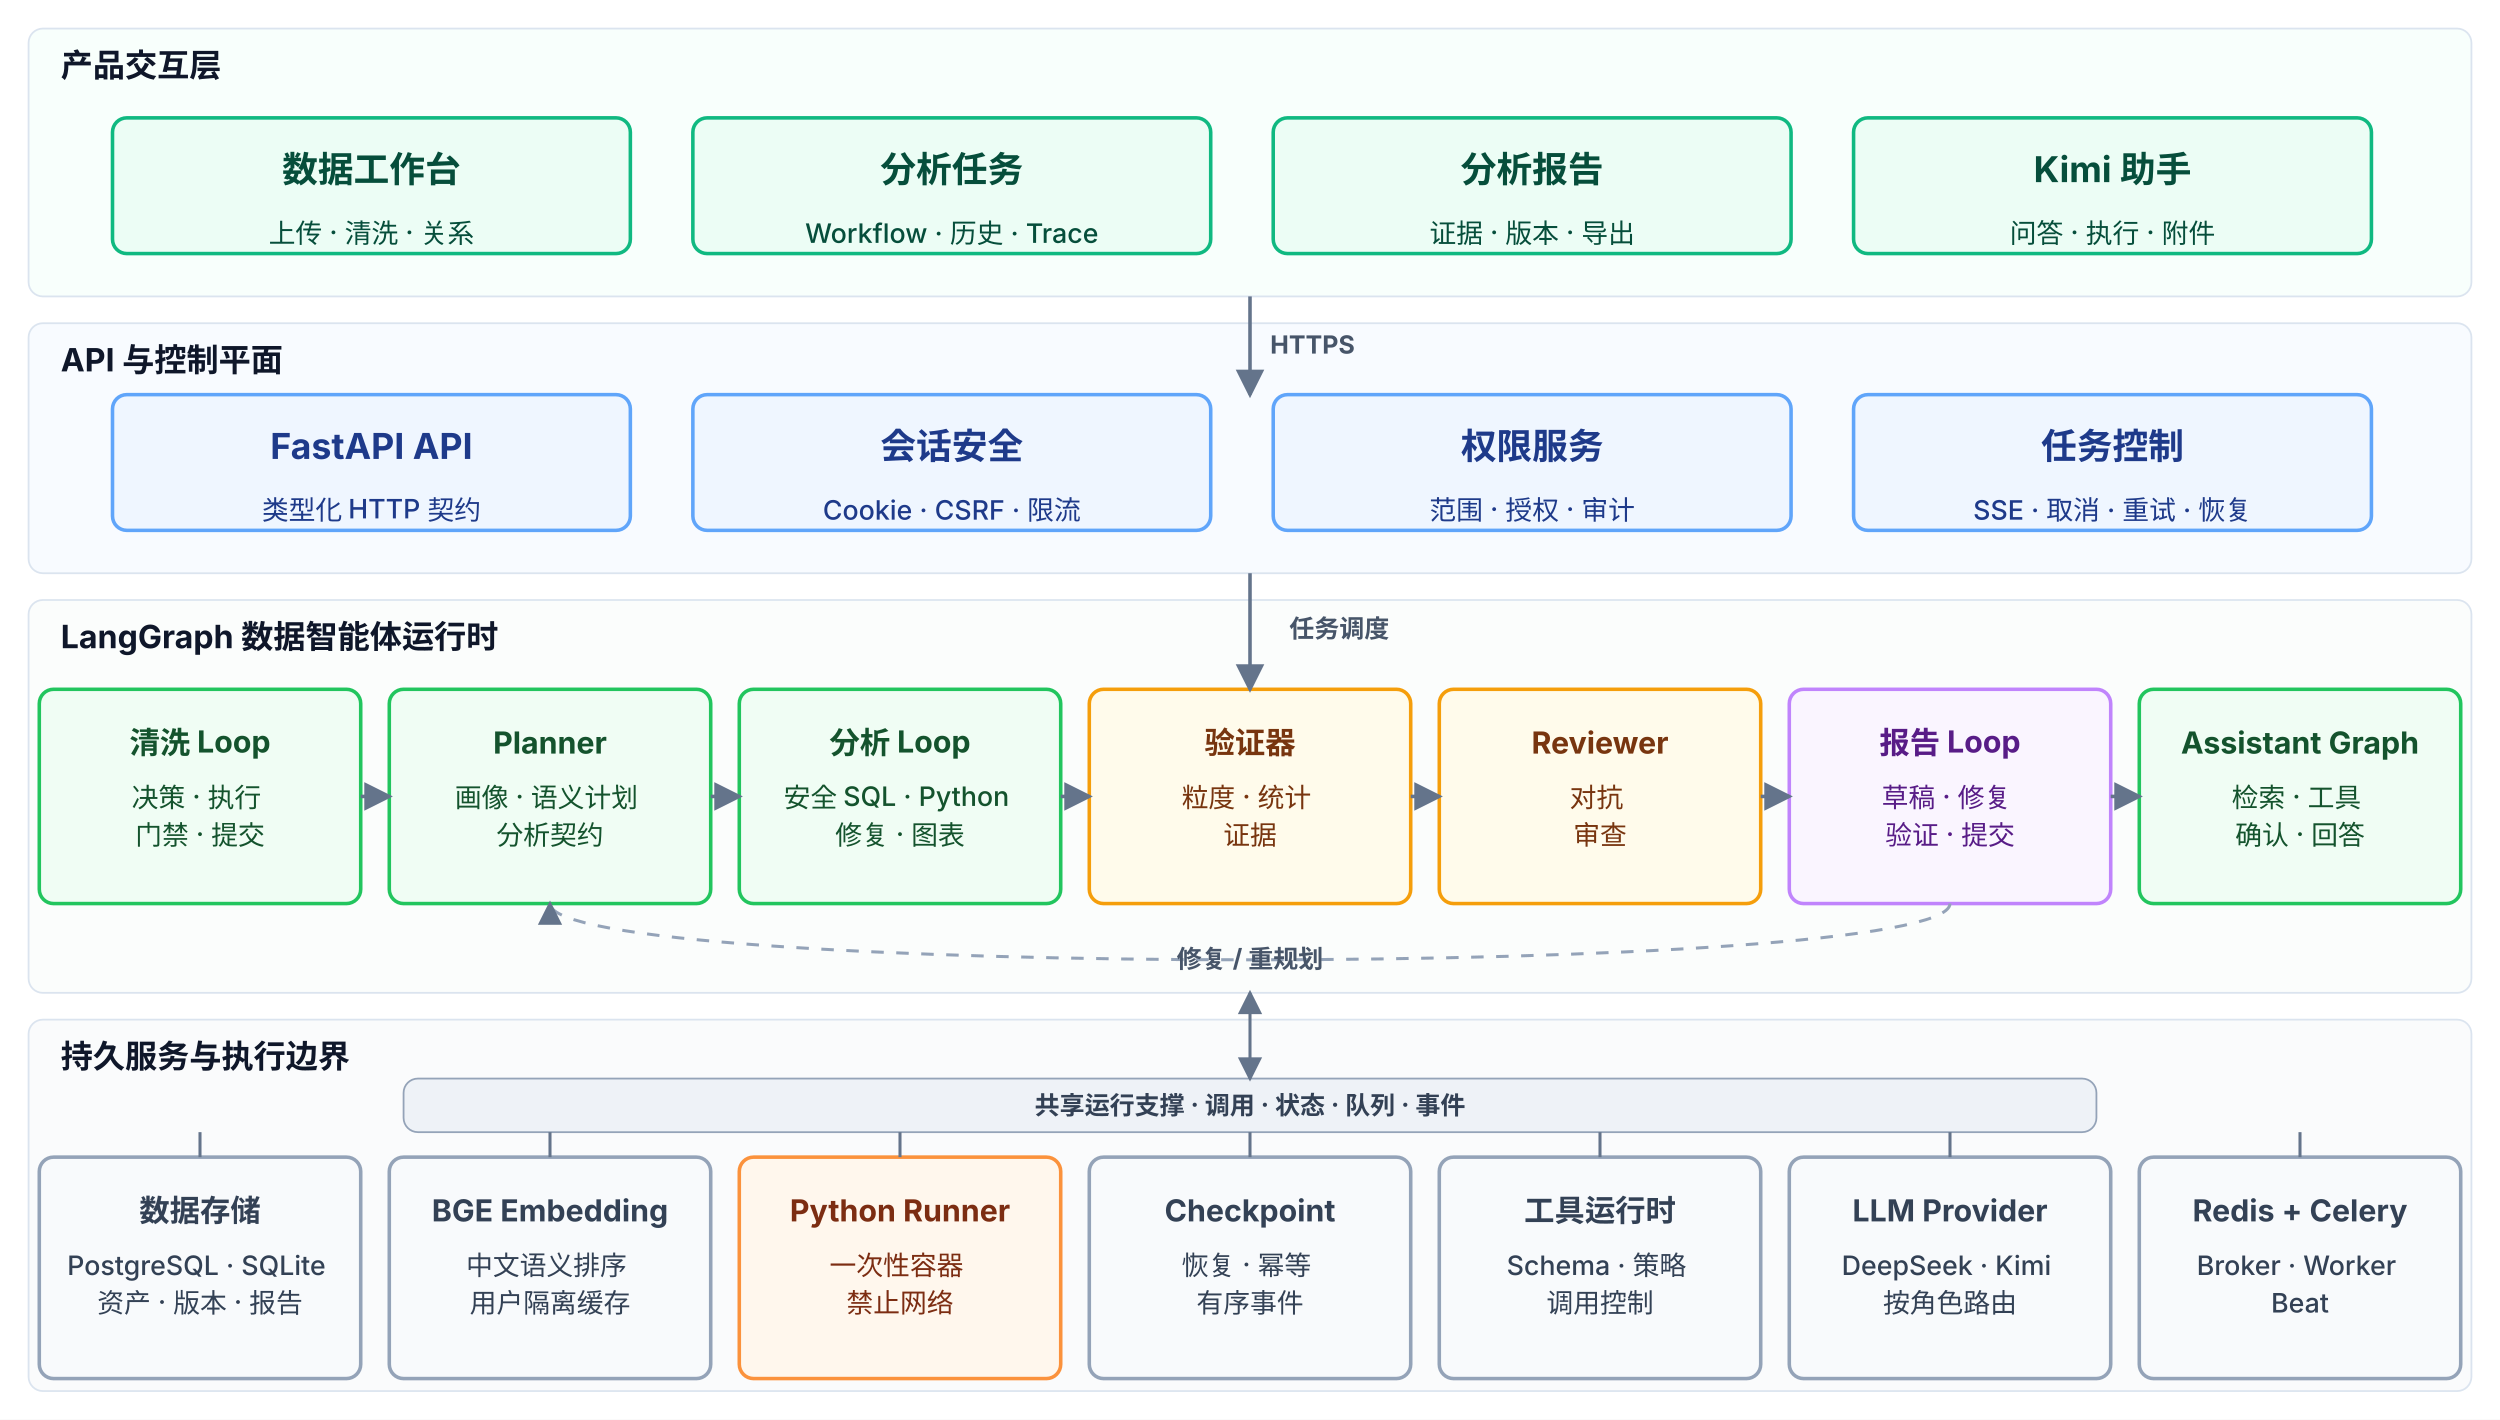
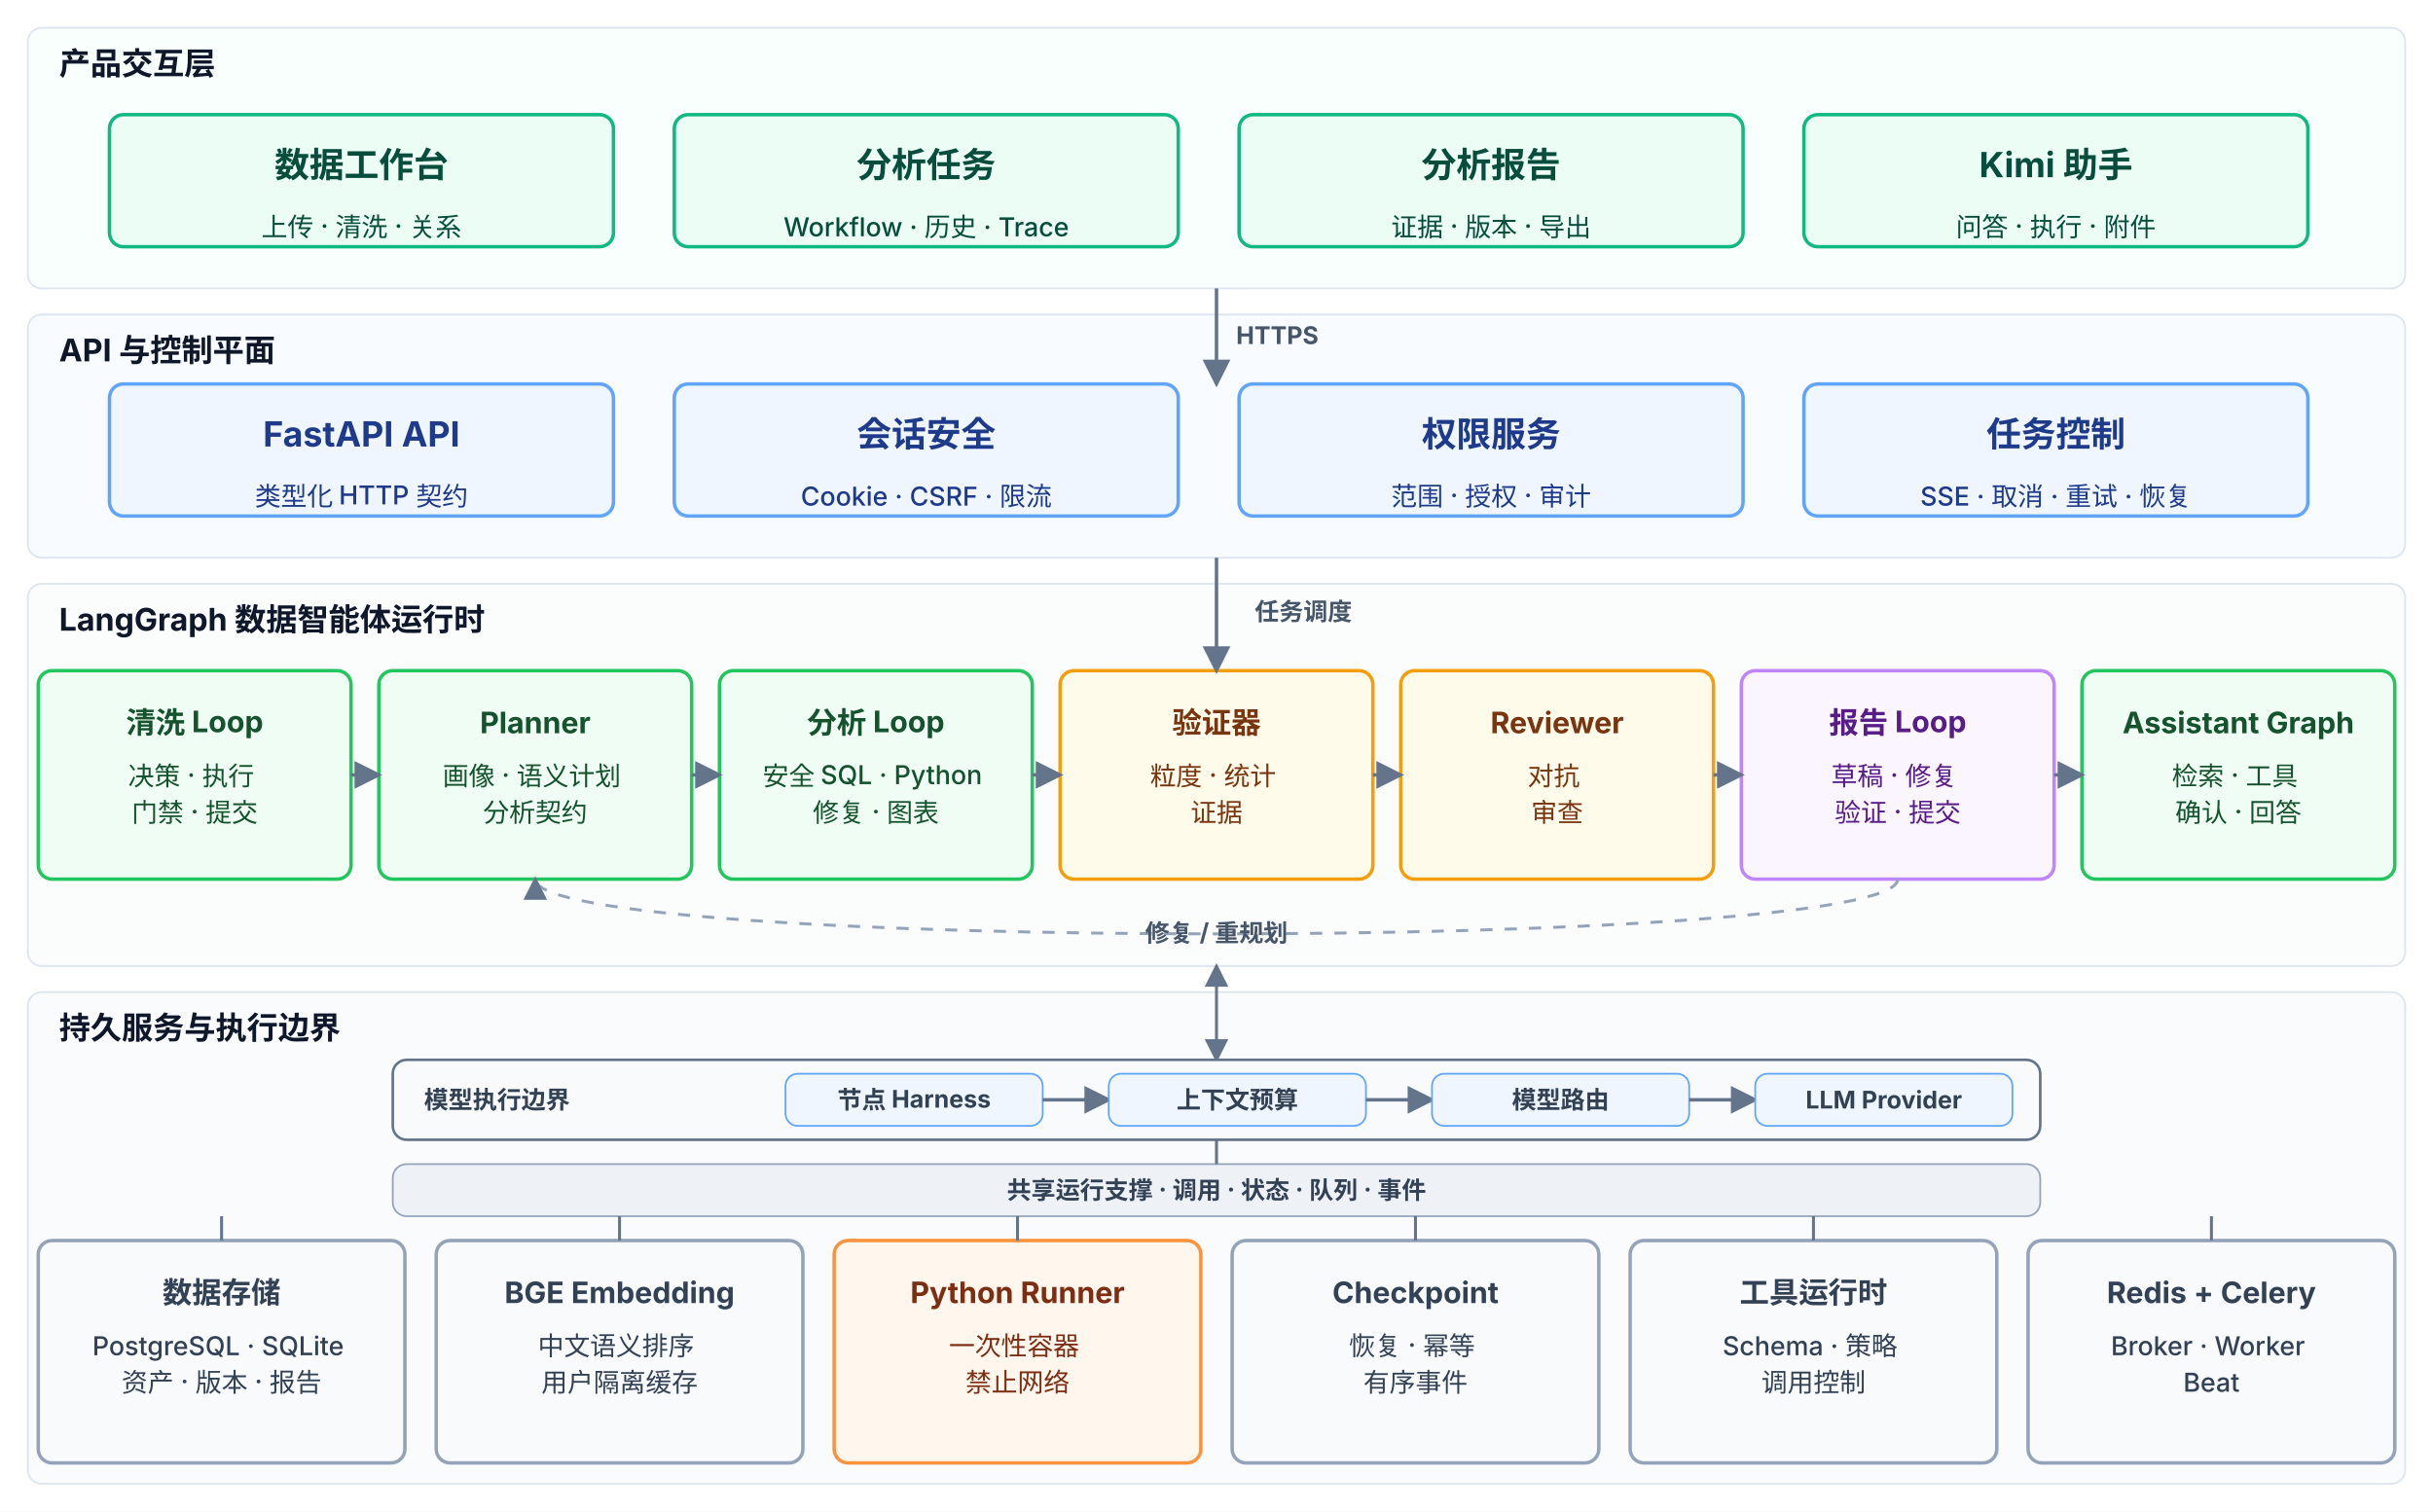
- <svg xmlns="http://www.w3.org/2000/svg" width="1400" height="795" viewBox="0 0 1400 795" role="img" aria-labelledby="title desc">
+ <svg xmlns="http://www.w3.org/2000/svg" width="1400" height="870" viewBox="0 0 1400 870" role="img" aria-labelledby="title desc">
  <defs>
    <marker id="arrow" markerWidth="8" markerHeight="8" refX="7" refY="4" orient="auto-start-reverse" markerUnits="strokeWidth">
      <path d="M0,0 L8,4 L0,8 Z" fill="#64748b" />
    </marker>
    <style>
      text { font-family: Inter, "Segoe UI", "Microsoft YaHei", Arial, sans-serif; }
      .layer { font-size: 18px; font-weight: 700; fill: #0f172a; }
      .card-title { font-weight: 700; }
      .card-detail { font-size: 15px; font-weight: 500; }
      .arrow { stroke: #64748b; stroke-width: 2; fill: none; }
      .arrow.muted { stroke: #94a3b8; stroke-width: 1.7; }
      .shared-connection { stroke: #64748b; stroke-width: 1.7; fill: none; }
      .flow-label { font-size: 14px; font-weight: 700; fill: #475569; }
      .service-bus { font-size: 14px; font-weight: 700; fill: #334155; }
    </style>
  </defs>
-   <rect width="1400" height="795" fill="#ffffff" />
+   <rect width="1400" height="870" fill="#ffffff" />
  <rect x="16" y="16" width="1368" height="150" rx="8" fill="#f8fffc" stroke="#dbe4ef" />
  <text x="34" y="43" class="layer">产品交互层</text>
  <rect x="16" y="181" width="1368" height="140" rx="8" fill="#f8fbff" stroke="#dbe4ef" />
  <text x="34" y="208" class="layer">API 与控制平面</text>
  <rect x="16" y="336" width="1368" height="220" rx="8" fill="#fbfdfc" stroke="#dbe4ef" />
  <text x="34" y="363" class="layer">LangGraph 数据智能体运行时</text>
-   <rect x="16" y="571" width="1368" height="208" rx="8" fill="#fafbfc" stroke="#dbe4ef" />
+   <rect x="16" y="571" width="1368" height="283" rx="8" fill="#fafbfc" stroke="#dbe4ef" />
  <text x="34" y="598" class="layer">持久服务与执行边界</text>
  <rect x="63" y="66" width="290" height="76" rx="8" fill="#ecfdf5" stroke="#10b981" stroke-width="2" />
  <text x="208" y="102" text-anchor="middle" class="card-title" font-size="20" fill="#064e3b">数据工作台</text>
  <text text-anchor="middle" class="card-detail" fill="#064e3b">
    <tspan x="208" y="136">上传 · 清洗 · 关系</tspan>
  </text>
  <rect x="388" y="66" width="290" height="76" rx="8" fill="#ecfdf5" stroke="#10b981" stroke-width="2" />
  <text x="533" y="102" text-anchor="middle" class="card-title" font-size="20" fill="#064e3b">分析任务</text>
  <text text-anchor="middle" class="card-detail" fill="#064e3b">
    <tspan x="533" y="136">Workflow · 历史 · Trace</tspan>
  </text>
  <rect x="713" y="66" width="290" height="76" rx="8" fill="#ecfdf5" stroke="#10b981" stroke-width="2" />
  <text x="858" y="102" text-anchor="middle" class="card-title" font-size="20" fill="#064e3b">分析报告</text>
  <text text-anchor="middle" class="card-detail" fill="#064e3b">
    <tspan x="858" y="136">证据 · 版本 · 导出</tspan>
  </text>
  <rect x="1038" y="66" width="290" height="76" rx="8" fill="#ecfdf5" stroke="#10b981" stroke-width="2" />
  <text x="1183" y="102" text-anchor="middle" class="card-title" font-size="20" fill="#064e3b">Kimi 助手</text>
  <text text-anchor="middle" class="card-detail" fill="#064e3b">
    <tspan x="1183" y="136">问答 · 执行 · 附件</tspan>
  </text>
  <rect x="63" y="221" width="290" height="76" rx="8" fill="#eff6ff" stroke="#60a5fa" stroke-width="2" />
  <text x="208" y="257" text-anchor="middle" class="card-title" font-size="20" fill="#1e3a8a">FastAPI API</text>
  <text text-anchor="middle" class="card-detail" fill="#1e3a8a">
    <tspan x="208" y="291">类型化 HTTP 契约</tspan>
  </text>
  <rect x="388" y="221" width="290" height="76" rx="8" fill="#eff6ff" stroke="#60a5fa" stroke-width="2" />
  <text x="533" y="257" text-anchor="middle" class="card-title" font-size="20" fill="#1e3a8a">会话安全</text>
  <text text-anchor="middle" class="card-detail" fill="#1e3a8a">
    <tspan x="533" y="291">Cookie · CSRF · 限流</tspan>
  </text>
  <rect x="713" y="221" width="290" height="76" rx="8" fill="#eff6ff" stroke="#60a5fa" stroke-width="2" />
  <text x="858" y="257" text-anchor="middle" class="card-title" font-size="20" fill="#1e3a8a">权限服务</text>
  <text text-anchor="middle" class="card-detail" fill="#1e3a8a">
    <tspan x="858" y="291">范围 · 授权 · 审计</tspan>
  </text>
  <rect x="1038" y="221" width="290" height="76" rx="8" fill="#eff6ff" stroke="#60a5fa" stroke-width="2" />
  <text x="1183" y="257" text-anchor="middle" class="card-title" font-size="20" fill="#1e3a8a">任务控制</text>
  <text text-anchor="middle" class="card-detail" fill="#1e3a8a">
    <tspan x="1183" y="291">SSE · 取消 · 重试 · 恢复</tspan>
  </text>
  <rect x="22" y="386" width="180" height="120" rx="8" fill="#f0fdf4" stroke="#22c55e" stroke-width="2" />
  <text x="112" y="422" text-anchor="middle" class="card-title" font-size="17" fill="#14532d">清洗 Loop</text>
  <text text-anchor="middle" class="card-detail" fill="#14532d">
    <tspan x="112" y="452">决策 · 执行</tspan>
    <tspan x="112" y="473">门禁 · 提交</tspan>
  </text>
  <rect x="218" y="386" width="180" height="120" rx="8" fill="#f0fdf4" stroke="#22c55e" stroke-width="2" />
  <text x="308" y="422" text-anchor="middle" class="card-title" font-size="17" fill="#14532d">Planner</text>
  <text text-anchor="middle" class="card-detail" fill="#14532d">
    <tspan x="308" y="452">画像 · 语义计划</tspan>
    <tspan x="308" y="473">分析契约</tspan>
  </text>
  <rect x="414" y="386" width="180" height="120" rx="8" fill="#f0fdf4" stroke="#22c55e" stroke-width="2" />
  <text x="504" y="422" text-anchor="middle" class="card-title" font-size="17" fill="#14532d">分析 Loop</text>
  <text text-anchor="middle" class="card-detail" fill="#14532d">
    <tspan x="504" y="452">安全 SQL · Python</tspan>
    <tspan x="504" y="473">修复 · 图表</tspan>
  </text>
  <rect x="610" y="386" width="180" height="120" rx="8" fill="#fffbeb" stroke="#f59e0b" stroke-width="2" />
  <text x="700" y="422" text-anchor="middle" class="card-title" font-size="17" fill="#78350f">验证器</text>
  <text text-anchor="middle" class="card-detail" fill="#78350f">
    <tspan x="700" y="452">粒度 · 统计</tspan>
    <tspan x="700" y="473">证据</tspan>
  </text>
  <rect x="806" y="386" width="180" height="120" rx="8" fill="#fffbeb" stroke="#f59e0b" stroke-width="2" />
  <text x="896" y="422" text-anchor="middle" class="card-title" font-size="17" fill="#78350f">Reviewer</text>
  <text text-anchor="middle" class="card-detail" fill="#78350f">
    <tspan x="896" y="452">对抗</tspan>
    <tspan x="896" y="473">审查</tspan>
  </text>
  <rect x="1002" y="386" width="180" height="120" rx="8" fill="#faf5ff" stroke="#c084fc" stroke-width="2" />
  <text x="1092" y="422" text-anchor="middle" class="card-title" font-size="17" fill="#581c87">报告 Loop</text>
  <text text-anchor="middle" class="card-detail" fill="#581c87">
    <tspan x="1092" y="452">草稿 · 修复</tspan>
    <tspan x="1092" y="473">验证 · 提交</tspan>
  </text>
  <rect x="1198" y="386" width="180" height="120" rx="8" fill="#f0fdf4" stroke="#22c55e" stroke-width="2" />
  <text x="1288" y="422" text-anchor="middle" class="card-title" font-size="17" fill="#14532d">Assistant Graph</text>
  <text text-anchor="middle" class="card-detail" fill="#14532d">
    <tspan x="1288" y="452">检索 · 工具</tspan>
    <tspan x="1288" y="473">确认 · 回答</tspan>
  </text>
-   <rect x="22" y="648" width="180" height="124" rx="8" fill="#f8fafc" stroke="#94a3b8" stroke-width="2" />
-   <text x="112" y="684" text-anchor="middle" class="card-title" font-size="17" fill="#334155">数据存储</text>
+   <rect x="22" y="714" width="211" height="128" rx="8" fill="#f8fafc" stroke="#94a3b8" stroke-width="2" />
+   <text x="127.5" y="750" text-anchor="middle" class="card-title" font-size="17" fill="#334155">数据存储</text>
  <text text-anchor="middle" class="card-detail" fill="#334155">
-     <tspan x="112" y="714">PostgreSQL · SQLite</tspan>
-     <tspan x="112" y="735">资产 · 版本 · 报告</tspan>
+     <tspan x="127.5" y="780">PostgreSQL · SQLite</tspan>
+     <tspan x="127.5" y="801">资产 · 版本 · 报告</tspan>
  </text>
-   <rect x="218" y="648" width="180" height="124" rx="8" fill="#f8fafc" stroke="#94a3b8" stroke-width="2" />
-   <text x="308" y="684" text-anchor="middle" class="card-title" font-size="17" fill="#334155">BGE Embedding</text>
+   <rect x="251" y="714" width="211" height="128" rx="8" fill="#f8fafc" stroke="#94a3b8" stroke-width="2" />
+   <text x="356.5" y="750" text-anchor="middle" class="card-title" font-size="17" fill="#334155">BGE Embedding</text>
  <text text-anchor="middle" class="card-detail" fill="#334155">
-     <tspan x="308" y="714">中文语义排序</tspan>
-     <tspan x="308" y="735">用户隔离缓存</tspan>
+     <tspan x="356.5" y="780">中文语义排序</tspan>
+     <tspan x="356.5" y="801">用户隔离缓存</tspan>
  </text>
-   <rect x="414" y="648" width="180" height="124" rx="8" fill="#fff7ed" stroke="#fb923c" stroke-width="2" />
-   <text x="504" y="684" text-anchor="middle" class="card-title" font-size="17" fill="#7c2d12">Python Runner</text>
+   <rect x="480" y="714" width="211" height="128" rx="8" fill="#fff7ed" stroke="#fb923c" stroke-width="2" />
+   <text x="585.5" y="750" text-anchor="middle" class="card-title" font-size="17" fill="#7c2d12">Python Runner</text>
  <text text-anchor="middle" class="card-detail" fill="#7c2d12">
-     <tspan x="504" y="714">一次性容器</tspan>
-     <tspan x="504" y="735">禁止网络</tspan>
+     <tspan x="585.5" y="780">一次性容器</tspan>
+     <tspan x="585.5" y="801">禁止网络</tspan>
  </text>
-   <rect x="610" y="648" width="180" height="124" rx="8" fill="#f8fafc" stroke="#94a3b8" stroke-width="2" />
-   <text x="700" y="684" text-anchor="middle" class="card-title" font-size="17" fill="#334155">Checkpoint</text>
+   <rect x="709" y="714" width="211" height="128" rx="8" fill="#f8fafc" stroke="#94a3b8" stroke-width="2" />
+   <text x="814.5" y="750" text-anchor="middle" class="card-title" font-size="17" fill="#334155">Checkpoint</text>
  <text text-anchor="middle" class="card-detail" fill="#334155">
-     <tspan x="700" y="714">恢复 · 幂等</tspan>
-     <tspan x="700" y="735">有序事件</tspan>
+     <tspan x="814.5" y="780">恢复 · 幂等</tspan>
+     <tspan x="814.5" y="801">有序事件</tspan>
  </text>
-   <rect x="806" y="648" width="180" height="124" rx="8" fill="#f8fafc" stroke="#94a3b8" stroke-width="2" />
-   <text x="896" y="684" text-anchor="middle" class="card-title" font-size="17" fill="#334155">工具运行时</text>
+   <rect x="938" y="714" width="211" height="128" rx="8" fill="#f8fafc" stroke="#94a3b8" stroke-width="2" />
+   <text x="1043.5" y="750" text-anchor="middle" class="card-title" font-size="17" fill="#334155">工具运行时</text>
  <text text-anchor="middle" class="card-detail" fill="#334155">
-     <tspan x="896" y="714">Schema · 策略</tspan>
-     <tspan x="896" y="735">调用控制</tspan>
+     <tspan x="1043.5" y="780">Schema · 策略</tspan>
+     <tspan x="1043.5" y="801">调用控制</tspan>
  </text>
-   <rect x="1002" y="648" width="180" height="124" rx="8" fill="#f8fafc" stroke="#94a3b8" stroke-width="2" />
-   <text x="1092" y="684" text-anchor="middle" class="card-title" font-size="17" fill="#334155">LLM Provider</text>
+   <rect x="1167" y="714" width="211" height="128" rx="8" fill="#f8fafc" stroke="#94a3b8" stroke-width="2" />
+   <text x="1272.5" y="750" text-anchor="middle" class="card-title" font-size="17" fill="#334155">Redis + Celery</text>
  <text text-anchor="middle" class="card-detail" fill="#334155">
-     <tspan x="1092" y="714">DeepSeek · Kimi</tspan>
-     <tspan x="1092" y="735">按角色路由</tspan>
-   </text>
-   <rect x="1198" y="648" width="180" height="124" rx="8" fill="#f8fafc" stroke="#94a3b8" stroke-width="2" />
-   <text x="1288" y="684" text-anchor="middle" class="card-title" font-size="17" fill="#334155">Redis + Celery</text>
-   <text text-anchor="middle" class="card-detail" fill="#334155">
-     <tspan x="1288" y="714">Broker · Worker</tspan>
-     <tspan x="1288" y="735">Beat</tspan>
+     <tspan x="1272.5" y="780">Broker · Worker</tspan>
+     <tspan x="1272.5" y="801">Beat</tspan>
  </text>
  <line x1="700" y1="166" x2="700" y2="221" class="arrow" marker-end="url(#arrow)" />
  <text x="735" y="198" text-anchor="middle" class="flow-label">HTTPS</text>
  <line x1="700" y1="321" x2="700" y2="386" class="arrow" marker-end="url(#arrow)" />
  <text x="750" y="357" text-anchor="middle" class="flow-label">任务调度</text>
  <line x1="202" y1="446" x2="218" y2="446" class="arrow" marker-end="url(#arrow)" />
  <line x1="398" y1="446" x2="414" y2="446" class="arrow" marker-end="url(#arrow)" />
  <line x1="594" y1="446" x2="610" y2="446" class="arrow" marker-end="url(#arrow)" />
  <line x1="790" y1="446" x2="806" y2="446" class="arrow" marker-end="url(#arrow)" />
  <line x1="986" y1="446" x2="1002" y2="446" class="arrow" marker-end="url(#arrow)" />
  <line x1="1182" y1="446" x2="1198" y2="446" class="arrow" marker-end="url(#arrow)" />
-   <rect x="226" y="604" width="948" height="30" rx="8" fill="#eef2f7" stroke="#94a3b8" />
-   <text x="700" y="624" text-anchor="middle" class="service-bus">共享运行支撑 · 调用 · 状态 · 队列 · 事件</text>
-   <line x1="700" y1="556" x2="700" y2="604" class="shared-connection" marker-start="url(#arrow)" marker-end="url(#arrow)" />
-   <line x1="112" y1="634" x2="112" y2="648" class="shared-connection" />
-   <line x1="308" y1="634" x2="308" y2="648" class="shared-connection" />
-   <line x1="504" y1="634" x2="504" y2="648" class="shared-connection" />
-   <line x1="700" y1="634" x2="700" y2="648" class="shared-connection" />
-   <line x1="896" y1="634" x2="896" y2="648" class="shared-connection" />
-   <line x1="1092" y1="634" x2="1092" y2="648" class="shared-connection" />
-   <line x1="1288" y1="634" x2="1288" y2="648" class="shared-connection" />
+   <line x1="700" y1="556" x2="700" y2="610" class="shared-connection" marker-start="url(#arrow)" marker-end="url(#arrow)" />
+   <rect x="226" y="610" width="948" height="46" rx="8" fill="#f8fafc" stroke="#64748b" stroke-width="1.5" />
+   <text x="244" y="638" class="service-bus">模型执行边界</text>
+   <rect x="452" y="618" width="148" height="30" rx="7" fill="#eff6ff" stroke="#60a5fa" />
+   <text x="526" y="638" text-anchor="middle" class="service-bus" fill="#1e3a8a">节点 Harness</text>
+   <line x1="600" y1="633" x2="638" y2="633" class="arrow" marker-end="url(#arrow)" />
+   <rect x="638" y="618" width="148" height="30" rx="7" fill="#eff6ff" stroke="#60a5fa" />
+   <text x="712" y="638" text-anchor="middle" class="service-bus" fill="#1e3a8a">上下文预算</text>
+   <line x1="786" y1="633" x2="824" y2="633" class="arrow" marker-end="url(#arrow)" />
+   <rect x="824" y="618" width="148" height="30" rx="7" fill="#eff6ff" stroke="#60a5fa" />
+   <text x="898" y="638" text-anchor="middle" class="service-bus" fill="#1e3a8a">模型路由</text>
+   <line x1="972" y1="633" x2="1010" y2="633" class="arrow" marker-end="url(#arrow)" />
+   <rect x="1010" y="618" width="148" height="30" rx="7" fill="#eff6ff" stroke="#60a5fa" />
+   <text x="1084" y="638" text-anchor="middle" class="service-bus" fill="#1e3a8a">LLM Provider</text>
+   <rect x="226" y="670" width="948" height="30" rx="8" fill="#eef2f7" stroke="#94a3b8" />
+   <text x="700" y="690" text-anchor="middle" class="service-bus">共享运行支撑 · 调用 · 状态 · 队列 · 事件</text>
+   <line x1="700" y1="656" x2="700" y2="670" class="shared-connection" />
+   <line x1="127.5" y1="700" x2="127.5" y2="714" class="shared-connection" />
+   <line x1="356.5" y1="700" x2="356.5" y2="714" class="shared-connection" />
+   <line x1="585.5" y1="700" x2="585.5" y2="714" class="shared-connection" />
+   <line x1="814.5" y1="700" x2="814.5" y2="714" class="shared-connection" />
+   <line x1="1043.5" y1="700" x2="1043.5" y2="714" class="shared-connection" />
+   <line x1="1272.5" y1="700" x2="1272.5" y2="714" class="shared-connection" />
  <path d="M 1092 506 C 1092 548, 308 548, 308 506" class="arrow muted" stroke-dasharray="7 7" marker-end="url(#arrow)" />
  <text x="700" y="542" text-anchor="middle" class="flow-label">修复 / 重规划</text>
</svg>
